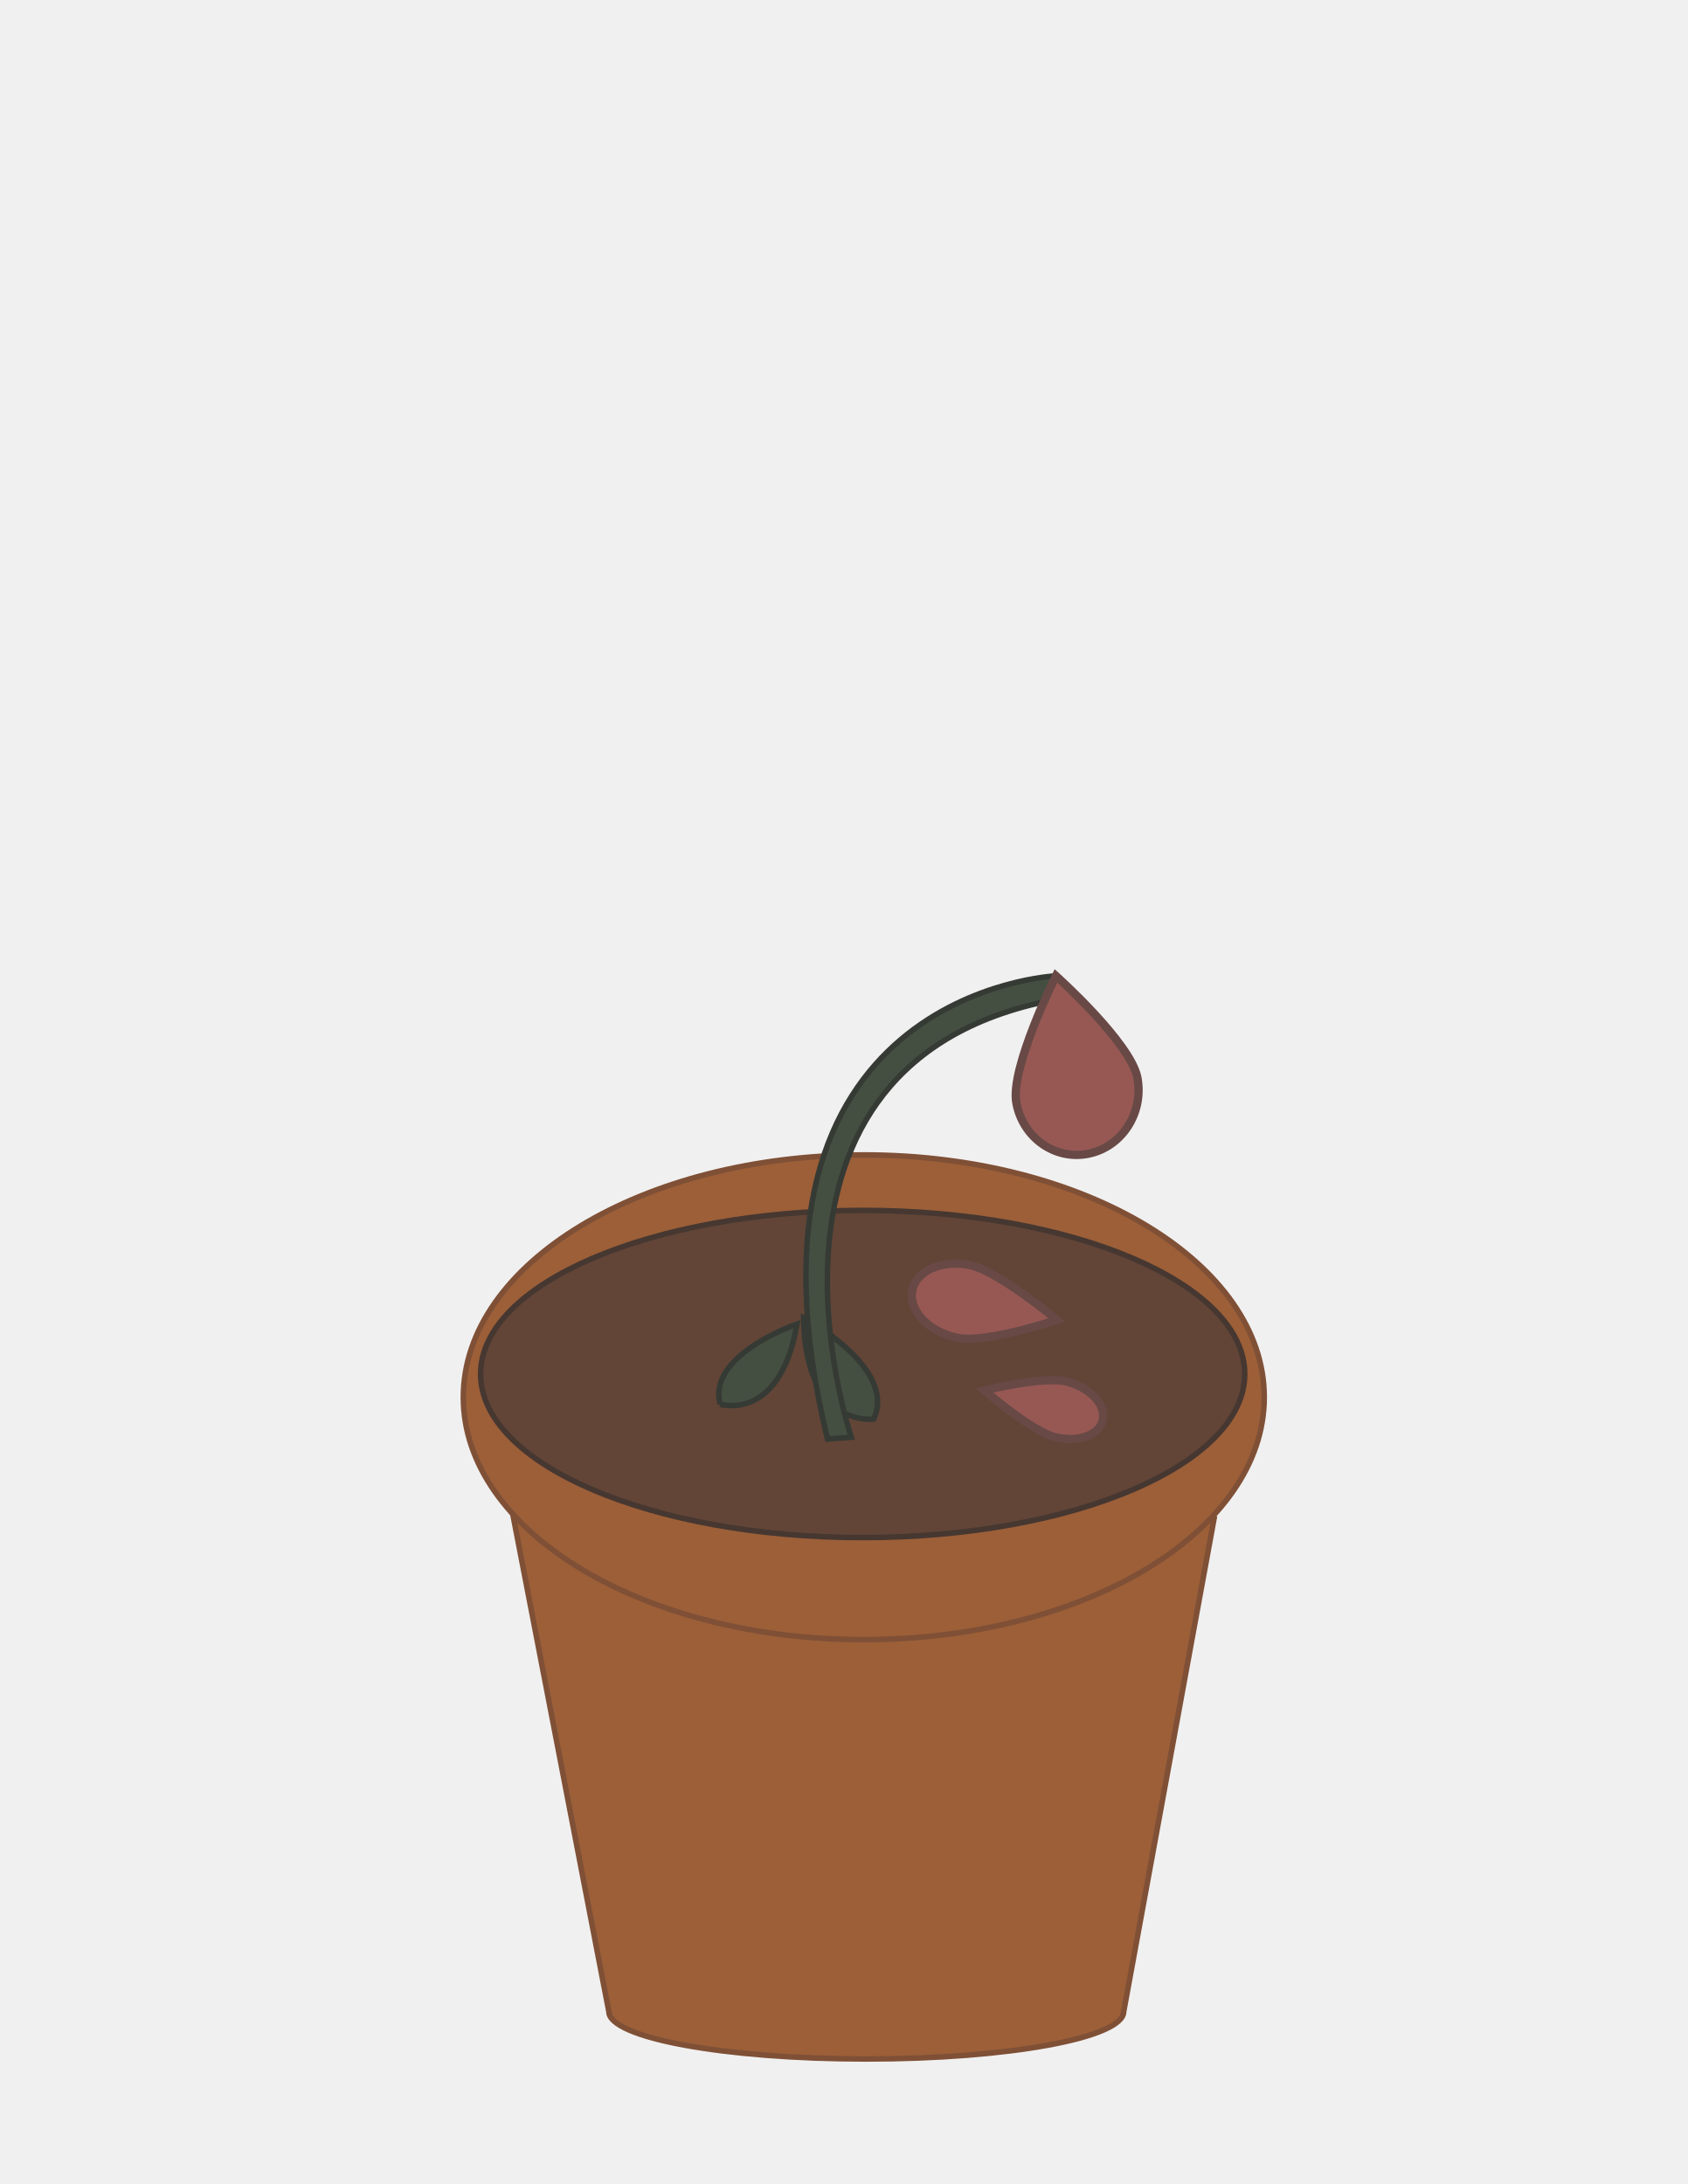
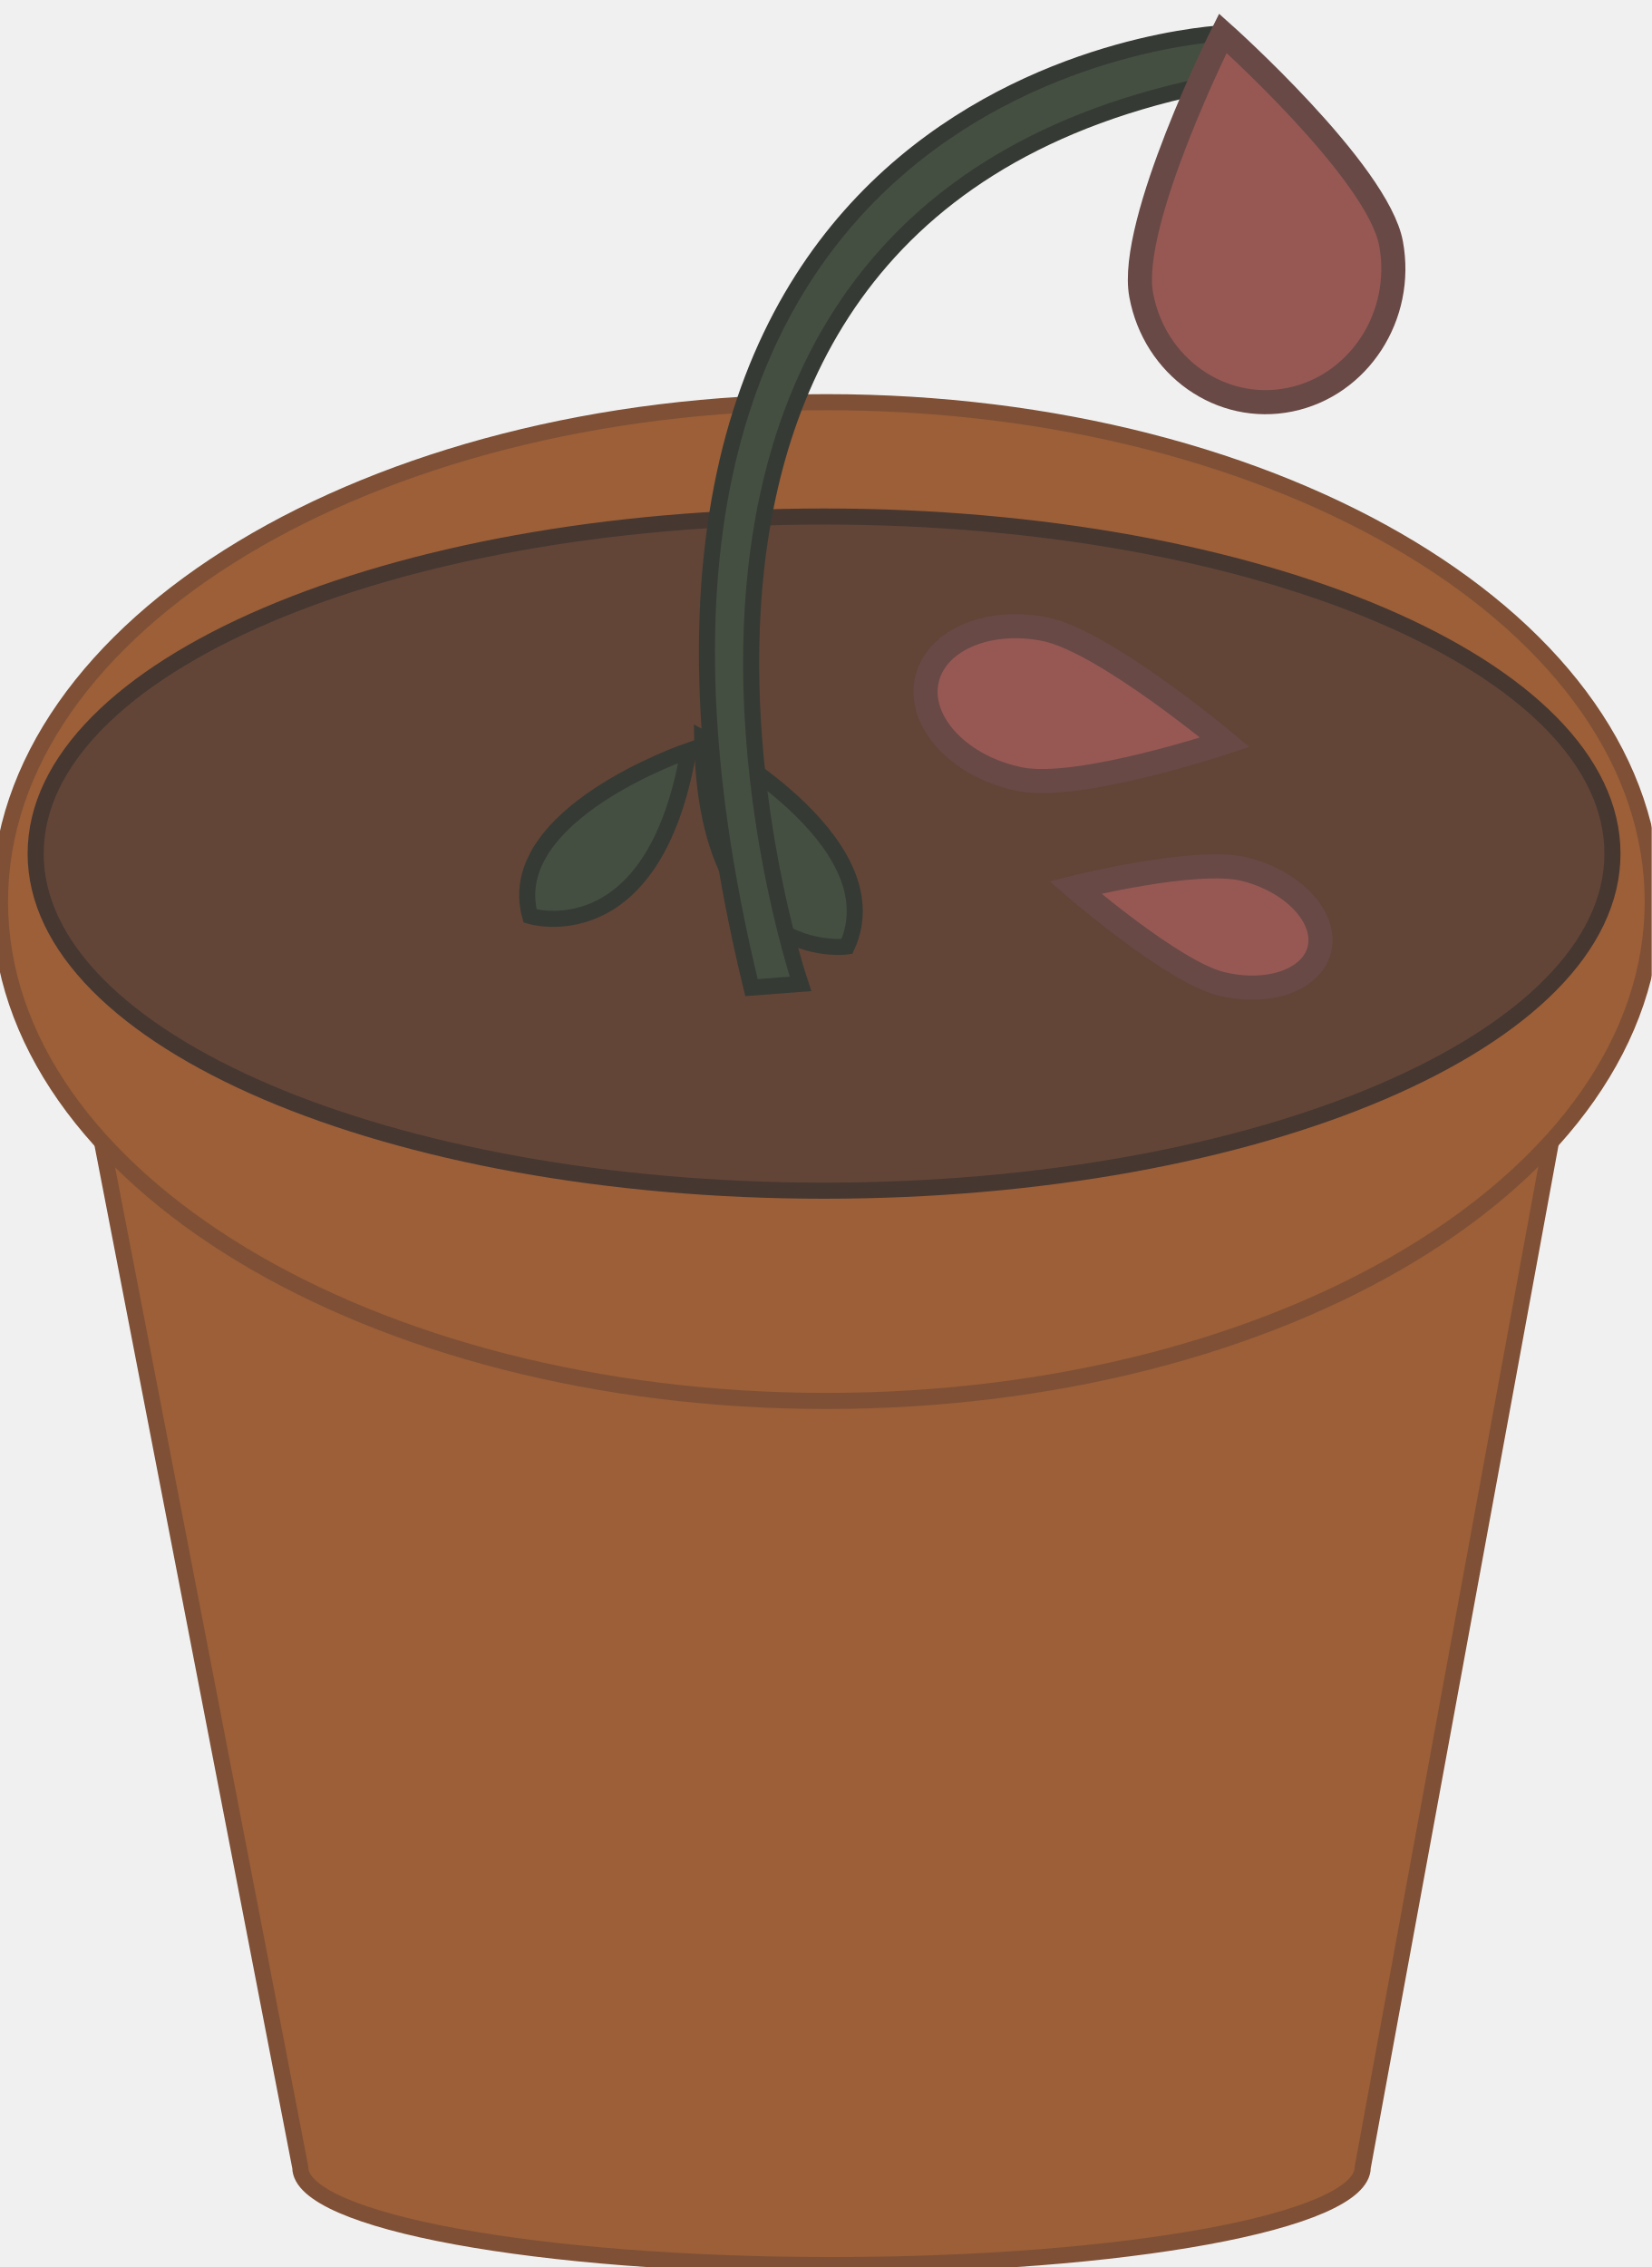
- <svg xmlns="http://www.w3.org/2000/svg" viewBox="0 0 816 1056" height="1056" width="816" xml:space="preserve" id="svg2" version="1.1">
-   <defs id="defs6">
-     <clipPath id="clipPath18" clipPathUnits="userSpaceOnUse">
-       <path id="path16" d="M 0,792 H 612 V 0 H 0 Z" />
+ <svg xmlns="http://www.w3.org/2000/svg" width="274" height="376" viewBox="0 0 274 376" fill="none">
+   <g clip-path="url(#clip0_4_1477)">
+     <mask id="mask0_4_1477" style="mask-type:luminance" maskUnits="userSpaceOnUse" x="-159" y="-328" width="579" height="747">
+       <path d="M-158.594 -328H419.142V418.41H-158.594V-328Z" fill="white" />
+     </mask>
+     <g mask="url(#mask0_4_1477)">
+       <path d="M16.92 189.422L49.812 359.483C49.812 368.43 89.263 375.683 137.929 375.683C186.594 375.683 226.045 368.43 226.045 359.483L256.953 191.124L16.92 189.422Z" fill="#9C5F38" />
+       <path d="M16.92 189.422L49.812 359.483C49.812 368.43 89.263 375.683 137.929 375.683C186.594 375.683 226.045 368.43 226.045 359.483L256.953 191.124L16.92 189.422Z" stroke="#7F5036" stroke-width="2.667" stroke-miterlimit="10" />
+       <path d="M274.149 149.532C274.149 195.276 212.778 232.359 137.073 232.359C61.368 232.359 -0.003 195.276 -0.003 149.532C-0.003 103.788 61.368 66.705 137.073 66.705C212.778 66.705 274.149 103.788 274.149 149.532Z" fill="#9C5F38" />
+       <path d="M274.149 149.532C274.149 195.276 212.778 232.359 137.073 232.359C61.368 232.359 -0.003 195.276 -0.003 149.532C-0.003 103.788 61.368 66.705 137.073 66.705C212.778 66.705 274.149 103.788 274.149 149.532Z" stroke="#7F5036" stroke-width="2.667" stroke-miterlimit="10" />
+       <path d="M267.47 141.578C267.47 172.455 208.919 197.486 136.693 197.486C64.467 197.486 5.916 172.455 5.916 141.578C5.916 110.701 64.467 85.669 136.693 85.669C208.919 85.669 267.47 110.701 267.47 141.578Z" fill="#624537" />
+       <path d="M267.47 141.578C267.47 172.455 208.919 197.486 136.693 197.486C64.467 197.486 5.916 172.455 5.916 141.578C5.916 110.701 64.467 85.669 136.693 85.669C208.919 85.669 267.47 110.701 267.47 141.578Z" stroke="#463731" stroke-width="2.667" stroke-miterlimit="10" />
+       <path d="M116.471 122.381C116.471 122.381 148.532 139.277 140.489 156.976C140.489 156.976 116.966 160.345 116.471 122.381Z" fill="#444F41" />
+       <path d="M116.471 122.381C116.471 122.381 148.532 139.277 140.489 156.976C140.489 156.976 116.966 160.345 116.471 122.381Z" stroke="#363A34" stroke-width="2.667" stroke-miterlimit="10" />
+       <path d="M87.927 151.925C87.927 151.925 108.401 158.247 114.219 124.504C114.219 124.504 83.27 135.027 87.927 151.925Z" fill="#444F41" stroke="#363A34" stroke-width="2.667" stroke-miterlimit="10" />
+       <path d="M132.783 163.184C132.783 163.184 87.45 29.263 210.105 12.424L202.841 5.523C202.841 5.523 87.45 10.68 124.653 163.806L132.783 163.184Z" fill="#444F41" />
+       <path d="M132.783 163.184C132.783 163.184 87.45 29.263 210.105 12.424L202.841 5.523C202.841 5.523 87.45 10.68 124.653 163.806L132.783 163.184Z" stroke="#363A34" stroke-width="2.667" stroke-miterlimit="10" />
+       <path d="M169.275 129.251C159.534 127.322 152.535 120.184 153.642 113.305C154.751 106.426 163.545 102.412 173.286 104.34C183.028 106.268 203.177 123.108 203.177 123.108C203.177 123.108 179.017 131.179 169.275 129.251Z" fill="#975853" />
+       <path d="M169.275 129.251C159.534 127.322 152.535 120.184 153.642 113.305C154.751 106.426 163.545 102.412 173.286 104.34C183.028 106.268 203.177 123.108 203.177 123.108C203.177 123.108 179.017 131.179 169.275 129.251Z" stroke="#684946" stroke-width="4" stroke-miterlimit="10" />
+       <path d="M230.746 40.412C232.938 52.363 225.436 63.948 213.989 66.289C202.542 68.63 191.485 60.841 189.292 48.89C187.1 36.939 202.84 5.522 202.84 5.522C202.84 5.522 228.554 28.461 230.746 40.412Z" fill="#975853" />
+       <path d="M230.746 40.412C232.938 52.363 225.436 63.948 213.989 66.289C202.542 68.63 191.485 60.841 189.292 48.89C187.1 36.939 202.84 5.522 202.84 5.522C202.84 5.522 228.554 28.461 230.746 40.412Z" stroke="#684946" stroke-width="4" stroke-miterlimit="10" />
+       <path d="M206.415 144.153C214.39 146.129 219.982 151.982 218.906 157.229C217.829 162.475 210.491 165.126 202.515 163.152C194.54 161.176 178.352 147.186 178.352 147.186C178.352 147.186 198.439 142.178 206.415 144.153Z" fill="#975853" />
+       <path d="M206.415 144.153C214.39 146.129 219.982 151.982 218.906 157.229C217.829 162.475 210.491 165.126 202.515 163.152C194.54 161.176 178.352 147.186 178.352 147.186C178.352 147.186 198.439 142.178 206.415 144.153Z" stroke="#684946" stroke-width="4" stroke-miterlimit="10" />
+     </g>
+   </g>
+   <defs>
+     <clipPath id="clip0_4_1477">
+       <rect width="274" height="376" fill="white" />
    </clipPath>
  </defs>
-   <g transform="matrix(1.333333,0,0,-1.333333,0,1056)" id="g10">
-     <g id="g12">
-       <g clip-path="url(#clipPath18)" id="g14">
-         <g transform="translate(185.9236,242.9739)" id="g20">
-           <path id="path22" style="fill:#9c5f38;fill-opacity:1;fill-rule:nonzero;stroke:none" d="m 0,0 34.843,-180.448 c 0,-9.494 41.79,-17.19 93.342,-17.19 51.552,0 93.342,7.696 93.342,17.19 l 32.741,178.642 z" />
-         </g>
-         <g transform="translate(185.9236,242.9739)" id="g24">
-           <path id="path26" style="fill:none;stroke:#7f5036;stroke-width:2;stroke-linecap:butt;stroke-linejoin:miter;stroke-miterlimit:10;stroke-dasharray:none;stroke-opacity:1" d="m 0,0 34.843,-180.448 c 0,-9.494 41.79,-17.19 93.342,-17.19 51.552,0 93.342,7.696 93.342,17.19 l 32.741,178.642 z" />
-         </g>
-         <g transform="translate(458.4079,285.3003)" id="g28">
-           <path id="path30" style="fill:#9c5f38;fill-opacity:1;fill-rule:nonzero;stroke:none" d="m 0,0 c 0,-48.538 -65.011,-87.886 -145.206,-87.886 -80.194,0 -145.205,39.348 -145.205,87.886 0,48.538 65.011,87.886 145.205,87.886 C -65.011,87.886 0,48.538 0,0" />
-         </g>
-         <g transform="translate(458.4079,285.3003)" id="g32">
-           <path id="path34" style="fill:none;stroke:#7f5036;stroke-width:2;stroke-linecap:butt;stroke-linejoin:miter;stroke-miterlimit:10;stroke-dasharray:none;stroke-opacity:1" d="m 0,0 c 0,-48.538 -65.011,-87.886 -145.206,-87.886 -80.194,0 -145.205,39.348 -145.205,87.886 0,48.538 65.011,87.886 145.205,87.886 C -65.011,87.886 0,48.538 0,0 Z" />
-         </g>
-         <g transform="translate(451.3323,293.7408)" id="g36">
-           <path id="path38" style="fill:#624537;fill-opacity:1;fill-rule:nonzero;stroke:none" d="m 0,0 c 0,-32.763 -62.023,-59.323 -138.532,-59.323 -76.51,0 -138.533,26.56 -138.533,59.323 0,32.763 62.023,59.323 138.533,59.323 C -62.023,59.323 0,32.763 0,0" />
-         </g>
-         <g transform="translate(451.3323,293.7408)" id="g40">
-           <path id="path42" style="fill:none;stroke:#463731;stroke-width:2;stroke-linecap:butt;stroke-linejoin:miter;stroke-miterlimit:10;stroke-dasharray:none;stroke-opacity:1" d="m 0,0 c 0,-32.763 -62.023,-59.323 -138.532,-59.323 -76.51,0 -138.533,26.56 -138.533,59.323 0,32.763 62.023,59.323 138.533,59.323 C -62.023,59.323 0,32.763 0,0 Z" />
-         </g>
-         <g transform="translate(291.3787,314.1099)" id="g44">
-           <path id="path46" style="fill:#444f41;fill-opacity:1;fill-rule:nonzero;stroke:none" d="M 0,0 C 0,0 33.962,-17.928 25.442,-36.708 25.442,-36.708 0.524,-40.283 0,0" />
-         </g>
-         <g transform="translate(291.3787,314.1099)" id="g48">
-           <path id="path50" style="fill:none;stroke:#363a34;stroke-width:2;stroke-linecap:butt;stroke-linejoin:miter;stroke-miterlimit:10;stroke-dasharray:none;stroke-opacity:1" d="M 0,0 C 0,0 33.962,-17.928 25.442,-36.708 25.442,-36.708 0.524,-40.283 0,0 Z" />
-         </g>
-         <g transform="translate(261.1419,282.7614)" id="g52">
-           <path id="path54" style="fill:#444f41;fill-opacity:1;fill-rule:nonzero;stroke:#363a34;stroke-width:2;stroke-linecap:butt;stroke-linejoin:miter;stroke-miterlimit:10;stroke-dasharray:none;stroke-opacity:1" d="M 0,0 C 0,0 21.688,-6.708 27.851,29.096 27.851,29.096 -4.933,17.93 0,0" />
-         </g>
-         <g transform="translate(308.6581,270.8152)" id="g56">
-           <path id="path58" style="fill:#444f41;fill-opacity:1;fill-rule:nonzero;stroke:none" d="m 0,0 c 0,0 -48.022,142.1 81.907,159.968 l -7.694,7.323 c 0,0 -122.235,-5.472 -82.825,-167.951 z" />
-         </g>
-         <g transform="translate(308.6581,270.8152)" id="g60">
-           <path id="path62" style="fill:none;stroke:#363a34;stroke-width:2;stroke-linecap:butt;stroke-linejoin:miter;stroke-miterlimit:10;stroke-dasharray:none;stroke-opacity:1" d="m 0,0 c 0,0 -48.022,142.1 81.907,159.968 l -7.694,7.323 c 0,0 -122.235,-5.472 -82.825,-167.951 z" />
-         </g>
-         <g transform="translate(347.3144,306.8207)" id="g64">
-           <path id="path66" style="fill:#975853;fill-opacity:1;fill-rule:nonzero;stroke:none" d="m 0,0 c -10.319,2.046 -17.733,9.621 -16.56,16.92 1.174,7.299 10.49,11.558 20.809,9.512 C 14.568,24.386 35.912,6.518 35.912,6.518 35.912,6.518 10.319,-2.046 0,0" />
-         </g>
-         <g transform="translate(347.3144,306.8207)" id="g68">
-           <path id="path70" style="fill:none;stroke:#684946;stroke-width:3;stroke-linecap:butt;stroke-linejoin:miter;stroke-miterlimit:10;stroke-dasharray:none;stroke-opacity:1" d="m 0,0 c -10.319,2.046 -17.733,9.621 -16.56,16.92 1.174,7.299 10.49,11.558 20.809,9.512 C 14.568,24.386 35.912,6.518 35.912,6.518 35.912,6.518 10.319,-2.046 0,0 Z" />
-         </g>
-         <g transform="translate(412.4312,401.0856)" id="g72">
-           <path id="path74" style="fill:#975853;fill-opacity:1;fill-rule:nonzero;stroke:none" d="m 0,0 c 2.322,-12.681 -5.625,-24.974 -17.751,-27.458 -12.126,-2.484 -23.839,5.781 -26.162,18.462 -2.322,12.681 14.352,46.017 14.352,46.017 0,0 27.239,-24.34 29.561,-37.021" />
-         </g>
-         <g transform="translate(412.4312,401.0856)" id="g76">
-           <path id="path78" style="fill:none;stroke:#684946;stroke-width:3;stroke-linecap:butt;stroke-linejoin:miter;stroke-miterlimit:10;stroke-dasharray:none;stroke-opacity:1" d="m 0,0 c 2.322,-12.681 -5.625,-24.974 -17.751,-27.458 -12.126,-2.484 -23.839,5.781 -26.162,18.462 -2.322,12.681 14.352,46.017 14.352,46.017 0,0 27.239,-24.34 29.561,-37.021 z" />
-         </g>
-         <g transform="translate(386.6562,291.008)" id="g80">
-           <path id="path82" style="fill:#975853;fill-opacity:1;fill-rule:nonzero;stroke:none" d="m 0,0 c 8.448,-2.096 14.372,-8.307 13.232,-13.874 -1.141,-5.567 -8.914,-8.38 -17.363,-6.285 -8.448,2.096 -25.596,16.941 -25.596,16.941 0,0 21.279,5.314 29.727,3.218" />
-         </g>
-         <g transform="translate(386.6562,291.008)" id="g84">
-           <path id="path86" style="fill:none;stroke:#684946;stroke-width:3;stroke-linecap:butt;stroke-linejoin:miter;stroke-miterlimit:10;stroke-dasharray:none;stroke-opacity:1" d="m 0,0 c 8.448,-2.096 14.372,-8.307 13.232,-13.874 -1.141,-5.567 -8.914,-8.38 -17.363,-6.285 -8.448,2.096 -25.596,16.941 -25.596,16.941 0,0 21.279,5.314 29.727,3.218 z" />
-         </g>
-       </g>
-     </g>
-   </g>
</svg>
